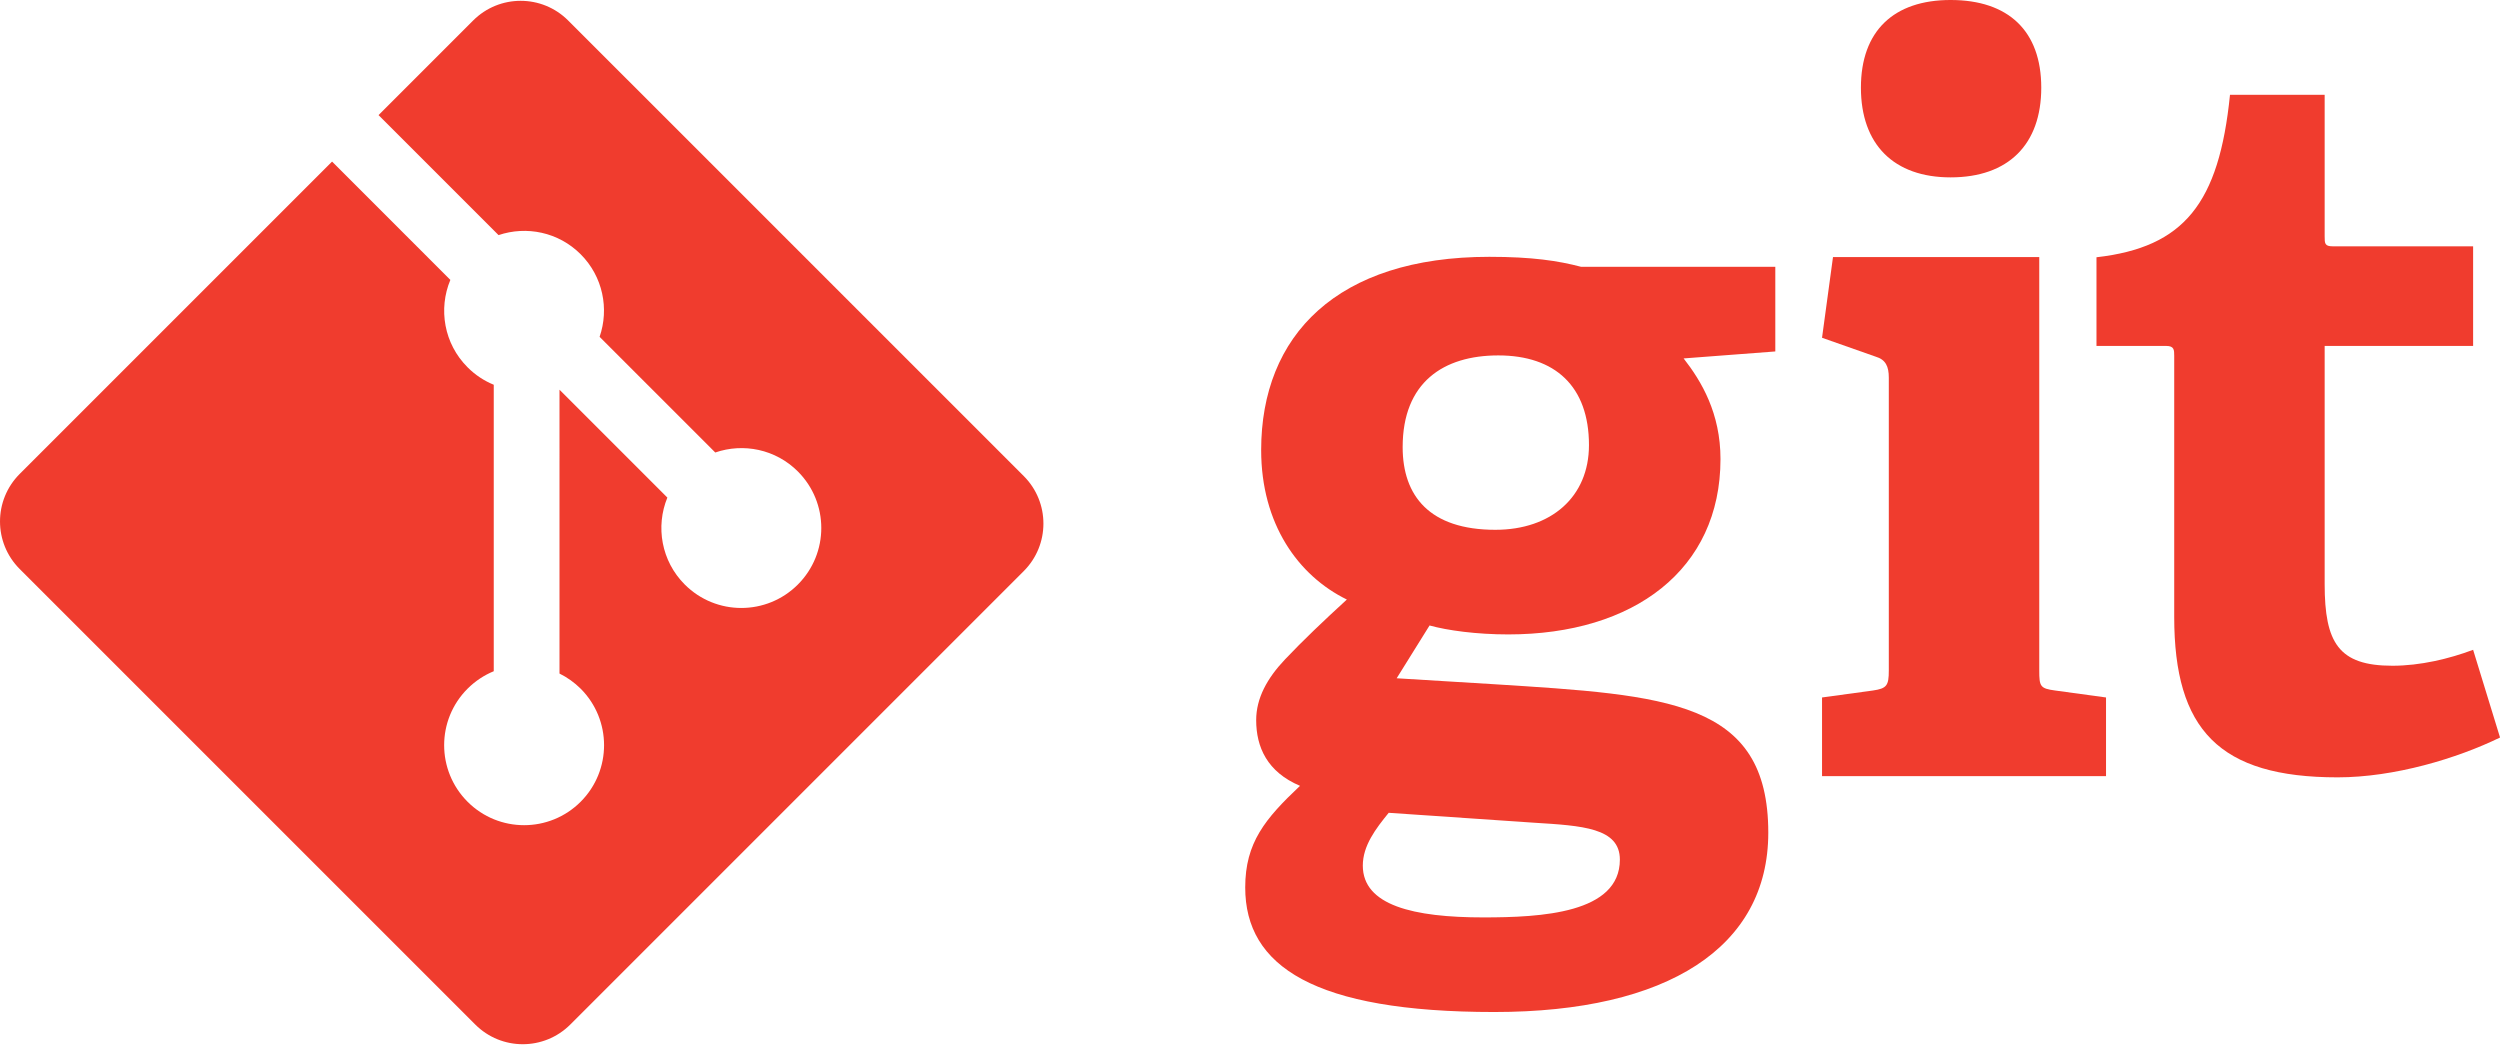
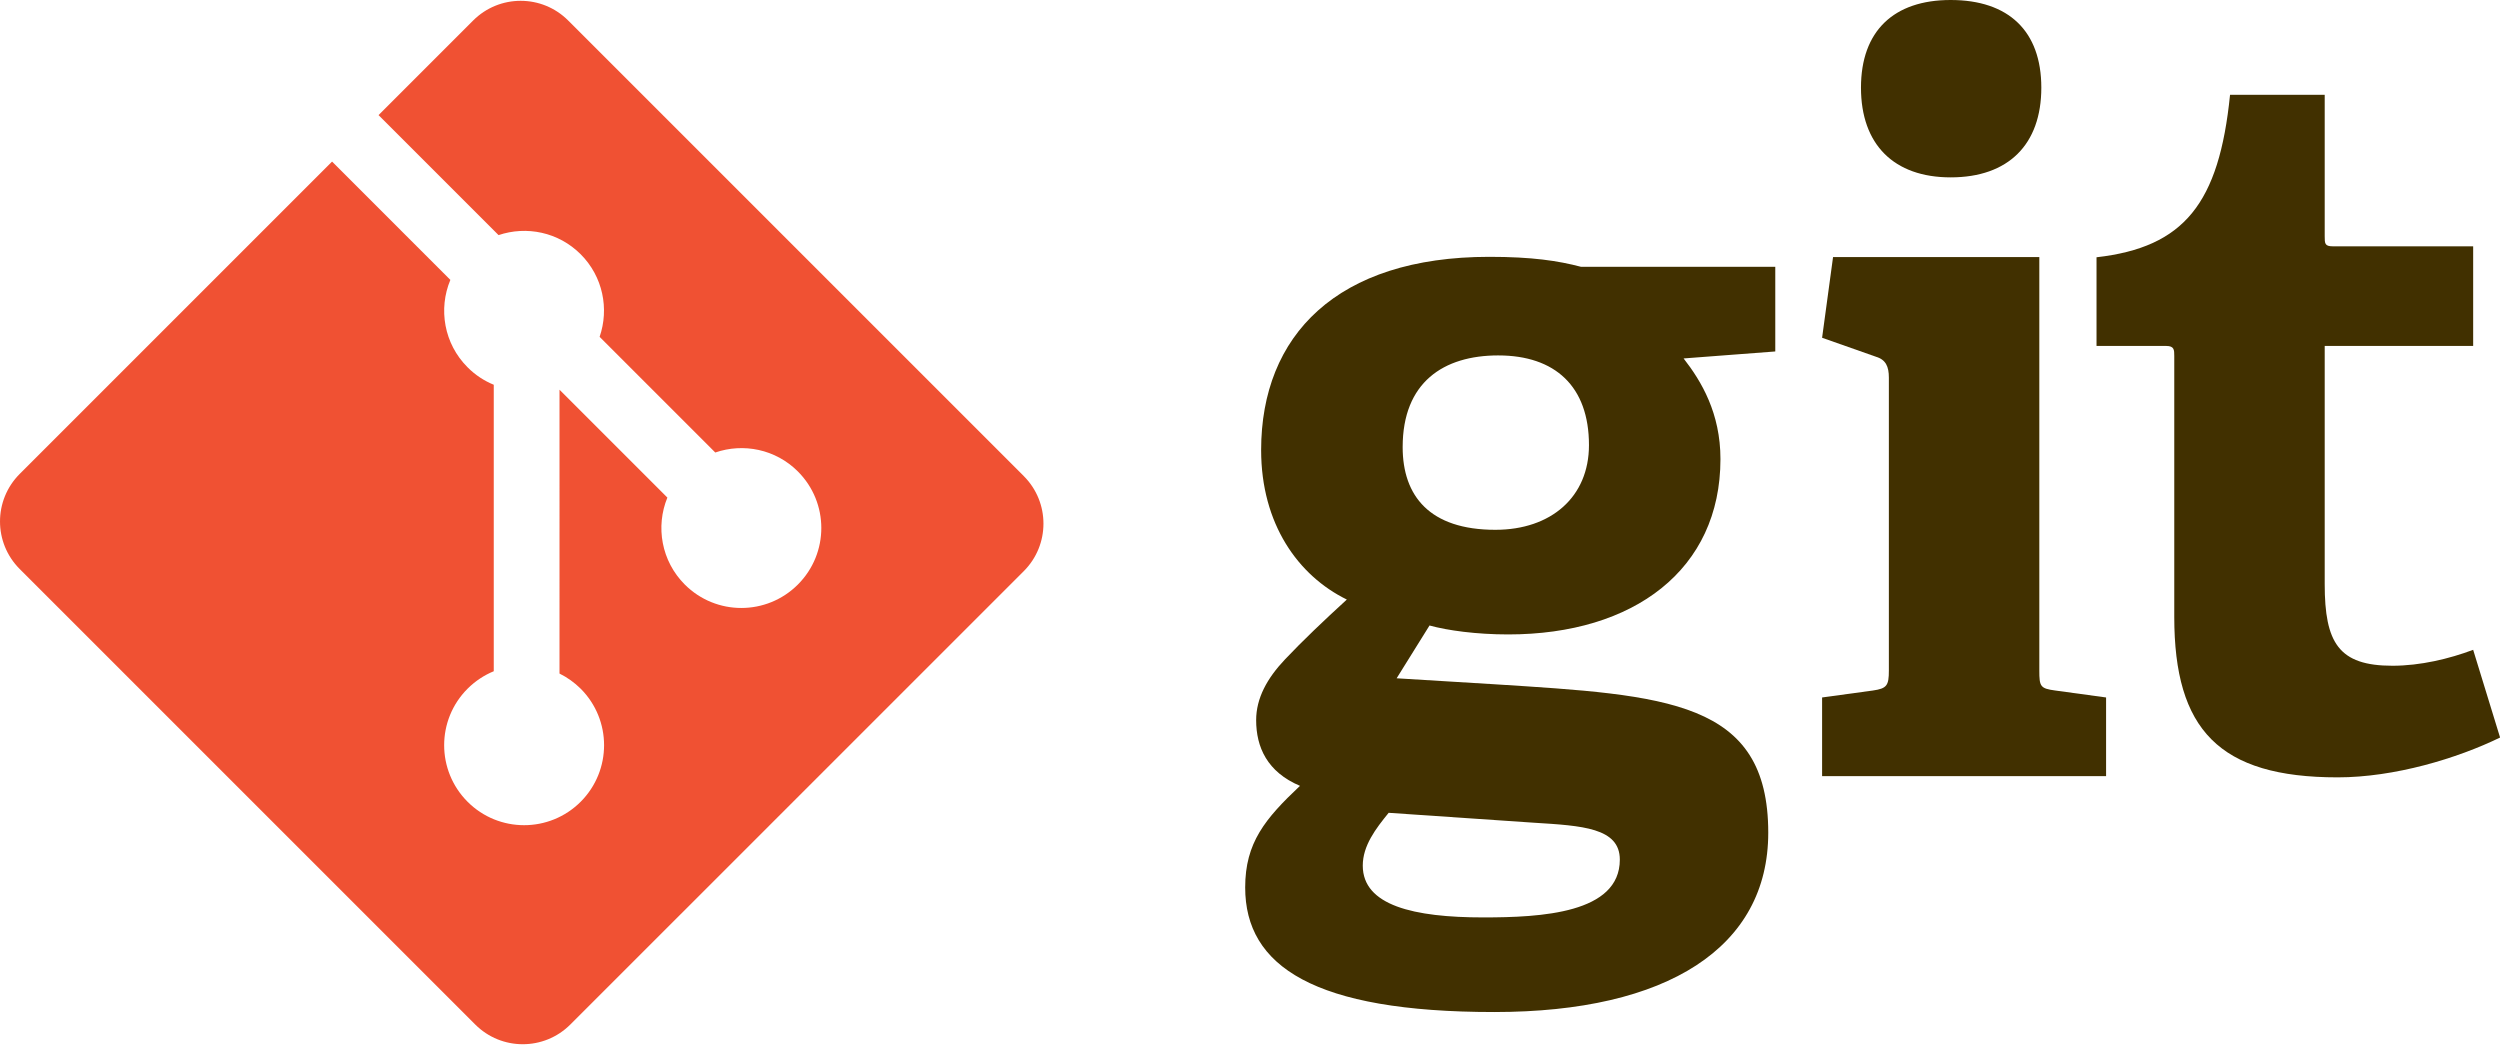
- <svg xmlns="http://www.w3.org/2000/svg" id="svg2" version="1.1" xml:space="preserve" width="272.962" height="114.013" viewBox="0 0 272.962 114.013">
-   <defs id="defs6" />
-   <g id="g10" transform="matrix(1.25,0,0,-1.25,0,114.0125)">
-     <g id="g12" transform="scale(0.1,0.1)">
-       <path d="m 1308.73,601.652 c -47.88,0 -83.54,-23.511 -83.54,-80.093 0,-42.633 23.5,-72.227 80.96,-72.227 48.7,0 81.78,28.695 81.78,73.988 0,51.328 -29.6,78.332 -79.2,78.332 z M 1213,202.133 c -11.33,-13.906 -22.62,-28.68 -22.62,-46.117 0,-34.786 44.36,-45.254 105.3,-45.254 50.48,0 119.24,3.535 119.24,50.468 0,27.895 -33.08,29.622 -74.88,32.243 l -127.04,8.66 z m 257.61,396.89 c 15.64,-20.023 32.2,-47.878 32.2,-87.91 0,-96.601 -75.72,-153.164 -185.35,-153.164 -27.88,0 -53.12,3.473 -68.77,7.817 l -28.73,-46.118 85.28,-5.21 c 150.58,-9.594 239.32,-13.954 239.32,-129.661 0,-100.109 -87.88,-156.652 -239.32,-156.652 -157.52,0 -217.57,40.039 -217.57,108.781 0,39.18 17.41,60.02 47.87,88.782 -28.73,12.144 -38.29,33.89 -38.29,57.398 0,19.16 9.56,36.562 25.25,53.109 15.66,16.52 33.06,33.078 53.95,52.219 -42.64,20.883 -74.85,66.141 -74.85,130.555 0,100.074 66.15,168.804 199.28,168.804 37.43,0 60.07,-3.445 80.09,-8.699 l 169.72,0 0,-73.957 -80.08,-6.094" style="fill:#f03c2e;fill-opacity:1;fill-rule:nonzero;stroke:none" id="path14" />
-       <path d="m 1703.8,757.168 c -49.62,0 -78.33,28.746 -78.33,78.371 0,49.563 28.71,76.563 78.33,76.563 50.48,0 79.2,-27 79.2,-76.563 0,-49.625 -28.72,-78.371 -79.2,-78.371 z m -112.29,-523.012 0,68.719 44.4,6.074 c 12.19,1.766 13.92,4.356 13.92,17.442 l 0,255.867 c 0,9.555 -2.6,15.672 -11.33,18.262 l -46.99,16.55 9.57,70.469 180.17,0 0,-361.148 c 0,-13.95 0.84,-15.676 13.93,-17.442 l 44.39,-6.074 0,-68.719 -248.06,0" style="fill:#f03c2e;fill-opacity:1;fill-rule:nonzero;stroke:none" id="path16" />
-       <path d="m 2183.73,267.895 c -37.44,-18.254 -92.26,-34.793 -141.89,-34.793 -103.56,0 -142.71,41.734 -142.71,140.121 l 0,228.004 c 0,5.211 0,8.707 -6.99,8.707 l -60.91,0 0,77.453 c 76.61,8.726 107.05,47.027 116.62,141.886 l 82.69,0 0,-123.625 c 0,-6.07 0,-8.699 6.97,-8.699 l 122.7,0 0,-87.015 -129.67,0 0,-207.989 c 0,-51.355 12.2,-71.355 59.17,-71.355 24.4,0 49.61,6.074 70.5,13.914 l 23.52,-76.609" style="fill:#f03c2e;fill-opacity:1;fill-rule:nonzero;stroke:none" id="path18" />
-       <path d="m 894.215,496.285 -397.938,397.91 c -22.898,22.918 -60.066,22.918 -82.996,0 L 330.652,811.559 435.469,706.738 c 24.367,8.227 52.297,2.711 71.711,-16.707 19.515,-19.539 24.992,-47.707 16.558,-72.156 l 101.024,-101.02 c 24.441,8.422 52.64,2.981 72.156,-16.57 27.285,-27.277 27.285,-71.476 0,-98.762 -27.289,-27.293 -71.488,-27.293 -98.789,0 -20.516,20.532 -25.59,50.676 -15.199,75.954 l -94.215,94.218 -0.008,-247.929 c 6.652,-3.293 12.93,-7.688 18.473,-13.207 27.277,-27.274 27.277,-71.465 0,-98.782 -27.285,-27.273 -71.504,-27.273 -98.762,0 -27.281,27.317 -27.281,71.508 0,98.782 6.742,6.73 14.543,11.824 22.867,15.238 l 0,250.23 c -8.324,3.403 -16.113,8.461 -22.867,15.239 -20.664,20.648 -25.641,50.976 -15.043,76.351 L 290.051,770.961 17.199,498.125 c -22.926,-22.937 -22.926,-60.105 0,-83.027 L 415.133,17.188 c 22.91,-22.918 60.066,-22.918 83.008,0 L 894.215,413.254 c 22.918,22.93 22.918,60.109 0,83.031" style="fill:#f03c2e;fill-opacity:1;fill-rule:nonzero;stroke:none" id="path20" />
-     </g>
-   </g>
+ <svg xmlns="http://www.w3.org/2000/svg" viewBox="0 0 272.96 114.01">
+   <path fill="#413000" d="m163.59,38.806c-5.985,0-10.442,2.939-10.442,10.012,0,5.329,2.938,9.028,10.12,9.028,6.088,0,10.222-3.587,10.222-9.248,0-6.416-3.7-9.791-9.9-9.791zm-11.97,49.94c-1.416,1.738-2.828,3.585-2.828,5.765,0,4.348,5.545,5.657,13.162,5.657,6.31,0,14.905-0.442,14.905-6.309,0-3.487-4.135-3.703-9.36-4.03l-15.88-1.083zm32.201-49.611c1.955,2.503,4.025,5.985,4.025,10.989,0,12.075-9.465,19.146-23.169,19.146-3.485,0-6.64-0.434-8.596-0.977l-3.591,5.765,10.66,0.651c18.822,1.199,29.915,1.744,29.915,16.208,0,12.514-10.985,19.581-29.915,19.581-19.69,0-27.196-5.005-27.196-13.598,0-4.897,2.176-7.503,5.984-11.098-3.591-1.518-4.786-4.236-4.786-7.175,0-2.395,1.195-4.57,3.156-6.639,1.958-2.065,4.133-4.135,6.744-6.527-5.33-2.61-9.356-8.268-9.356-16.319,0-12.509,8.269-21.1,24.91-21.1,4.679,0,7.509,0.431,10.011,1.087h21.215v9.245l-10.01,0.762" />
+   <path fill="#413000" d="m212.98,19.366c-6.202,0-9.791-3.593-9.791-9.796,0-6.195,3.589-9.57,9.791-9.57,6.31,0,9.9,3.375,9.9,9.57,0,6.203-3.59,9.796-9.9,9.796zm-14.036,65.376,0-8.59,5.55-0.759c1.524-0.221,1.74-0.544,1.74-2.18v-31.983c0-1.194-0.325-1.959-1.416-2.283l-5.874-2.069,1.196-8.809h22.521v45.144c0,1.744,0.105,1.96,1.741,2.18l5.549,0.759v8.59h-31.008" />
+   <path fill="#413000" d="m272.97,80.526c-4.68,2.282-11.532,4.349-17.736,4.349-12.945,0-17.839-5.217-17.839-17.515v-28.5c0-0.651,0-1.088-0.874-1.088h-7.614v-9.682c9.576-1.091,13.381-5.878,14.578-17.736h10.336v15.453c0,0.759,0,1.087,0.871,1.087h15.338v10.877h-16.209v25.999c0,6.419,1.525,8.919,7.396,8.919,3.05,0,6.201-0.759,8.812-1.739l2.94,9.576" />
+   <path fill="#f05133" d="M111.78,51.977,62.035,2.238c-2.862-2.865-7.508-2.865-10.374,0l-10.329,10.33,13.102,13.102c3.046-1.028,6.537-0.339,8.964,2.088,2.439,2.442,3.124,5.963,2.07,9.02l12.628,12.628c3.055-1.053,6.58-0.373,9.02,2.071,3.411,3.41,3.411,8.934,0,12.345-3.411,3.412-8.936,3.412-12.349,0-2.564-2.567-3.199-6.335-1.9-9.494l-11.777-11.777-0.001,30.991c0.832,0.412,1.616,0.961,2.309,1.651,3.41,3.409,3.41,8.933,0,12.348-3.411,3.409-8.938,3.409-12.345,0-3.41-3.415-3.41-8.938,0-12.348,0.843-0.841,1.818-1.478,2.858-1.905v-31.279c-1.041-0.425-2.015-1.057-2.859-1.905-2.583-2.581-3.205-6.372-1.88-9.544l-12.916-12.918-34.106,34.105c-2.866,2.867-2.866,7.513,0,10.378l49.742,49.739c2.864,2.865,7.508,2.865,10.376,0l49.512-49.504c2.865-2.866,2.865-7.514,0-10.379" />
</svg>
